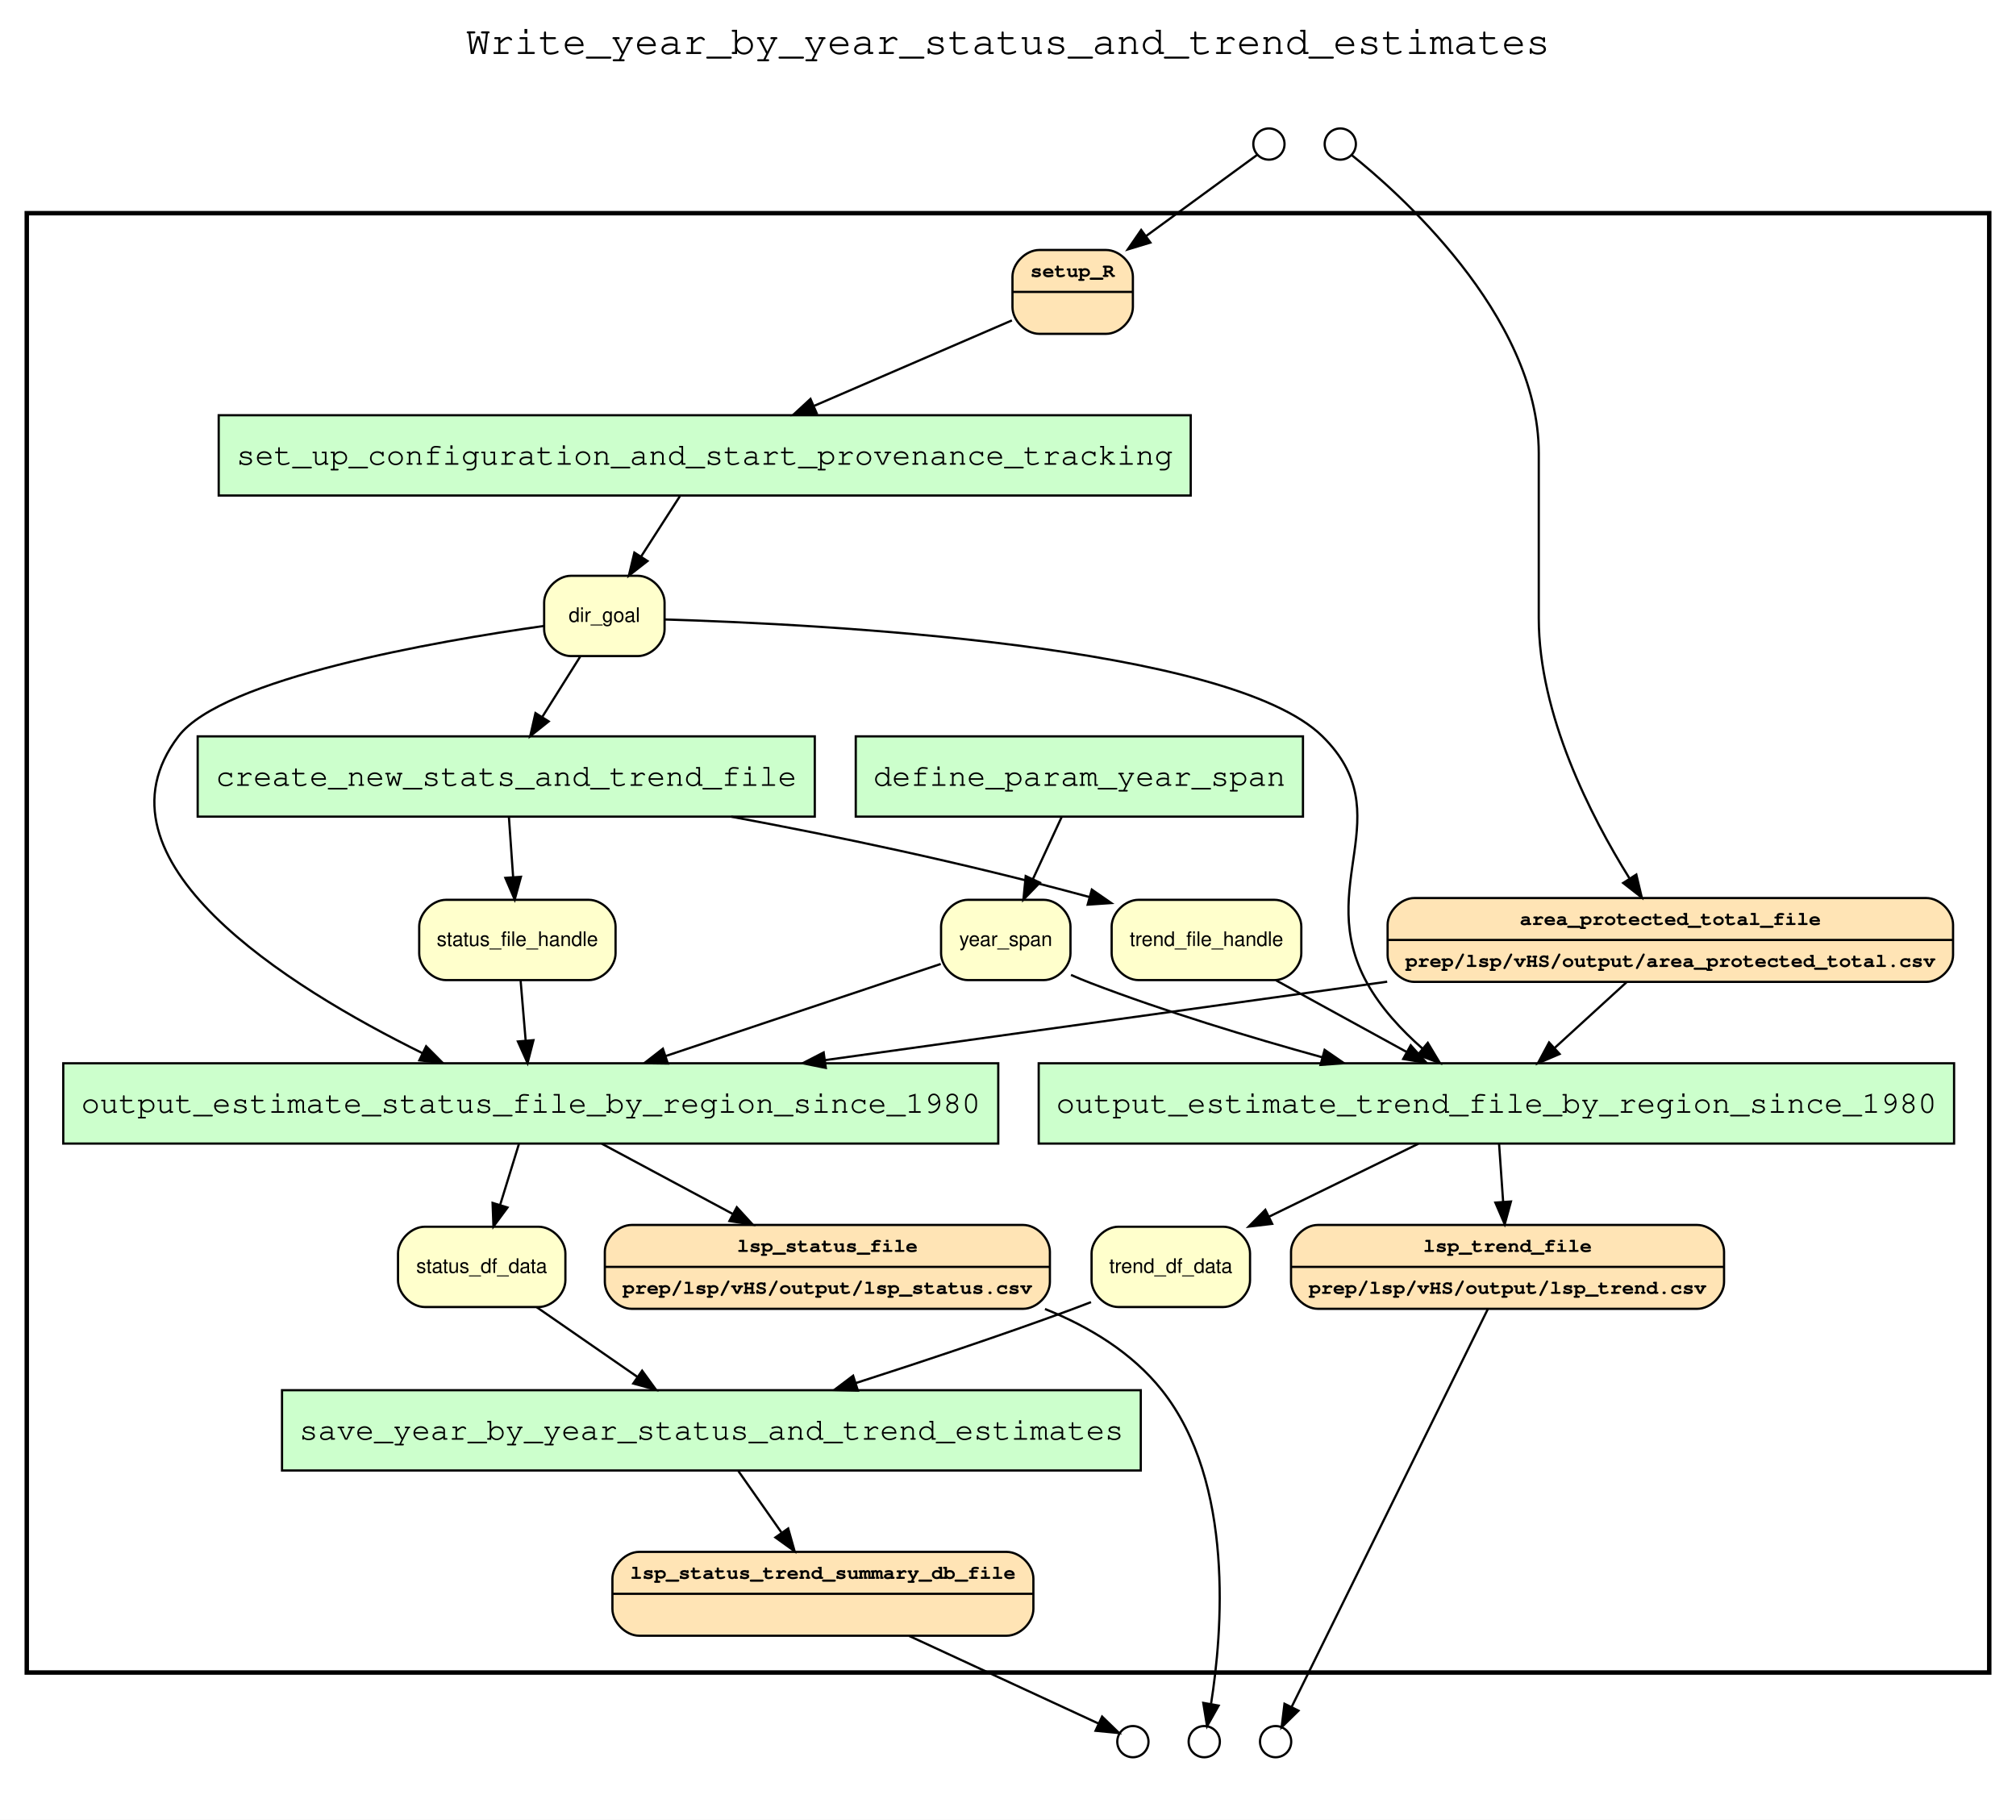
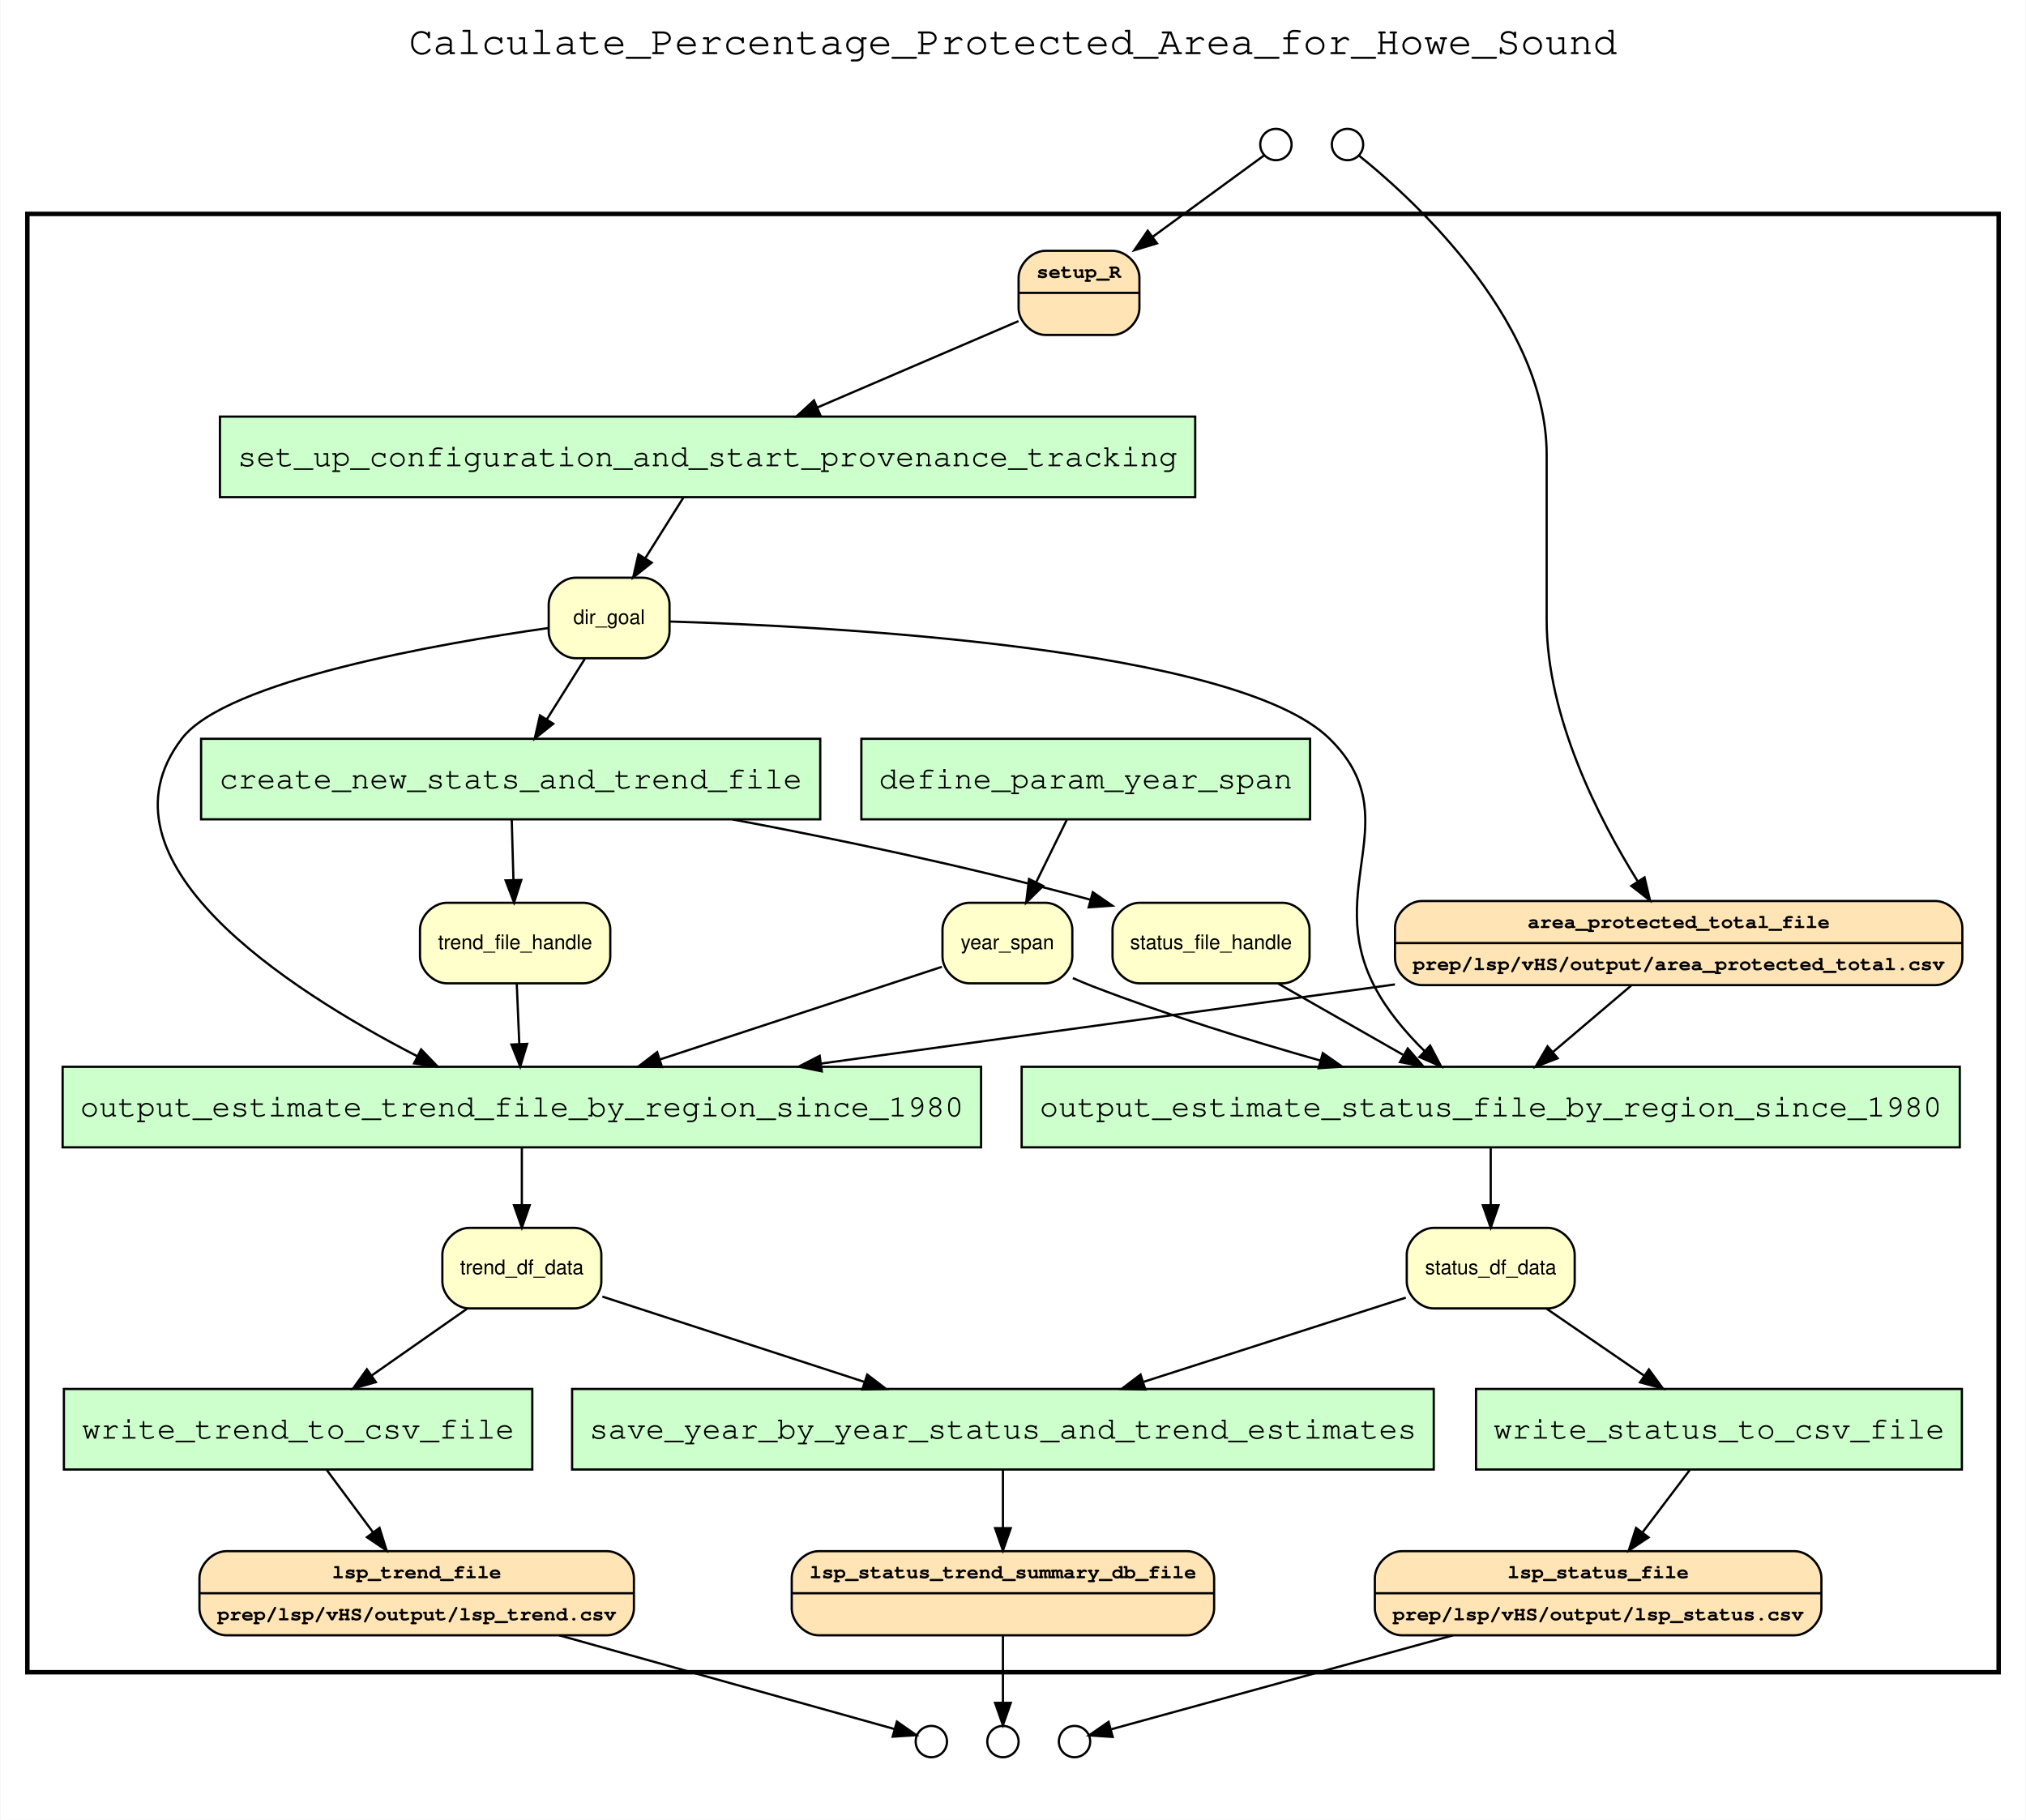
- <svg xmlns="http://www.w3.org/2000/svg" width="904pt" height="816pt" viewBox="0.00 0.00 904.00 816.00">
-   <g id="graph0" class="graph" transform="scale(1 1) rotate(0) translate(4 812)">
-     <polygon fill="white" stroke="none" points="-4,4 -4,-812 900,-812 900,4 -4,4" />
-     <text text-anchor="middle" x="448" y="-787.8" font-family="Courier,monospace" font-size="18.00">Write_year_by_year_status_and_trend_estimates</text>
+ <svg xmlns="http://www.w3.org/2000/svg" width="905pt" height="813pt" viewBox="0.00 0.00 905.00 813.40">
+   <g id="graph0" class="graph" transform="scale(1 1) rotate(0) translate(4 809.4)">
+     <polygon fill="white" stroke="none" points="-4,4 -4,-809.4 901,-809.4 901,4 -4,4" />
+     <text text-anchor="middle" x="448.5" y="-785.2" font-family="Courier,monospace" font-size="18.00">Calculate_Percentage_Protected_Area_for_Howe_Sound</text>
    <g id="clust1" class="cluster">
-       <polygon fill="none" stroke="black" stroke-width="2" points="8,-62 8,-716.4 888,-716.4 888,-62 8,-62" />
+       <polygon fill="none" stroke="black" stroke-width="2" points="8,-62 8,-713.8 889,-713.8 889,-62 8,-62" />
    </g>
    <g id="clust2" class="cluster">
-       <polygon fill="none" stroke="white" stroke-width="2" points="16,-70 16,-708.4 880,-708.4 880,-70 16,-70" />
+       <polygon fill="none" stroke="white" stroke-width="2" points="16,-70 16,-705.8 881,-705.8 881,-70 16,-70" />
    </g>
    <g id="clust3" class="cluster">
-       <polygon fill="none" stroke="white" stroke-width="2" points="542,-724.4 542,-770.4 620,-770.4 620,-724.4 542,-724.4" />
+       <polygon fill="none" stroke="white" stroke-width="2" points="543,-721.8 543,-767.8 621,-767.8 621,-721.8 543,-721.8" />
    </g>
    <g id="clust4" class="cluster">
-       <polygon fill="none" stroke="white" stroke-width="2" points="550,-732.4 550,-762.4 612,-762.4 612,-732.4 550,-732.4" />
+       <polygon fill="none" stroke="white" stroke-width="2" points="551,-729.8 551,-759.8 613,-759.8 613,-729.8 551,-729.8" />
    </g>
    <g id="clust5" class="cluster">
-       <polygon fill="none" stroke="white" stroke-width="2" points="481,-8 481,-54 591,-54 591,-8 481,-8" />
+       <polygon fill="none" stroke="white" stroke-width="2" points="389,-8 389,-54 499,-54 499,-8 389,-8" />
    </g>
    <g id="clust6" class="cluster">
-       <polygon fill="none" stroke="white" stroke-width="2" points="489,-16 489,-46 583,-46 583,-16 489,-16" />
+       <polygon fill="none" stroke="white" stroke-width="2" points="397,-16 397,-46 491,-46 491,-16 397,-16" />
    </g>
    <g id="node1" class="node">
-       <polygon fill="#ccffcc" stroke="black" points="529.93,-625.8 94.07,-625.8 94.07,-589.8 529.93,-589.8 529.93,-625.8" />
-       <text text-anchor="middle" x="312" y="-603.6" font-family="Courier,monospace" font-size="14.00">set_up_configuration_and_start_provenance_tracking</text>
+       <polygon fill="#ccffcc" stroke="black" points="529.93,-623.2 94.07,-623.2 94.07,-587.2 529.93,-587.2 529.93,-623.2" />
+       <text text-anchor="middle" x="312" y="-601" font-family="Courier,monospace" font-size="14.00">set_up_configuration_and_start_provenance_tracking</text>
+     </g>
+     <g id="node11" class="node">
+       <path fill="#ffffcc" stroke="black" d="M283,-551.2C283,-551.2 253,-551.2 253,-551.2 247,-551.2 241,-545.2 241,-539.2 241,-539.2 241,-527.2 241,-527.2 241,-521.2 247,-515.2 253,-515.2 253,-515.2 283,-515.2 283,-515.2 289,-515.2 295,-521.2 295,-527.2 295,-527.2 295,-539.2 295,-539.2 295,-545.2 289,-551.2 283,-551.2" />
+       <text text-anchor="middle" x="268" y="-530.5" font-family="Helvetica,sans-Serif" font-size="9.00">dir_goal</text>
+     </g>
+     <g id="edge15" class="edge">
+       <path fill="none" stroke="black" d="M301.124,-586.897C296.008,-578.759 289.805,-568.889 284.155,-559.901" />
+       <polygon fill="black" stroke="black" points="287.036,-557.908 278.751,-551.304 281.11,-561.633 287.036,-557.908" />
+     </g>
+     <g id="node2" class="node">
+       <polygon fill="#ccffcc" stroke="black" points="362.357,-479.2 85.643,-479.2 85.643,-443.2 362.357,-443.2 362.357,-479.2" />
+       <text text-anchor="middle" x="224" y="-457" font-family="Courier,monospace" font-size="14.00">create_new_stats_and_trend_file</text>
+     </g>
+     <g id="node12" class="node">
+       <path fill="#ffffcc" stroke="black" d="M569.027,-405.9C569.027,-405.9 504.973,-405.9 504.973,-405.9 498.973,-405.9 492.973,-399.9 492.973,-393.9 492.973,-393.9 492.973,-381.9 492.973,-381.9 492.973,-375.9 498.973,-369.9 504.973,-369.9 504.973,-369.9 569.027,-369.9 569.027,-369.9 575.027,-369.9 581.027,-375.9 581.027,-381.9 581.027,-381.9 581.027,-393.9 581.027,-393.9 581.027,-399.9 575.027,-405.9 569.027,-405.9" />
+       <text text-anchor="middle" x="537" y="-385.2" font-family="Helvetica,sans-Serif" font-size="9.00">status_file_handle</text>
+     </g>
+     <g id="edge16" class="edge">
+       <path fill="none" stroke="black" d="M323.182,-443.152C369.402,-434.448 425.209,-422.86 483.187,-407.259" />
+       <polygon fill="black" stroke="black" points="484.161,-410.622 492.889,-404.616 482.321,-403.868 484.161,-410.622" />
+     </g>
+     <g id="node13" class="node">
+       <path fill="#ffffcc" stroke="black" d="M256.524,-405.9C256.524,-405.9 195.476,-405.9 195.476,-405.9 189.476,-405.9 183.476,-399.9 183.476,-393.9 183.476,-393.9 183.476,-381.9 183.476,-381.9 183.476,-375.9 189.476,-369.9 195.476,-369.9 195.476,-369.9 256.524,-369.9 256.524,-369.9 262.524,-369.9 268.524,-375.9 268.524,-381.9 268.524,-381.9 268.524,-393.9 268.524,-393.9 268.524,-399.9 262.524,-405.9 256.524,-405.9" />
+       <text text-anchor="middle" x="226" y="-385.2" font-family="Helvetica,sans-Serif" font-size="9.00">trend_file_handle</text>
+     </g>
+     <g id="edge17" class="edge">
+       <path fill="none" stroke="black" d="M224.484,-442.94C224.71,-434.883 224.985,-425.1 225.237,-416.084" />
+       <polygon fill="black" stroke="black" points="228.738,-416.095 225.52,-406.001 221.741,-415.899 228.738,-416.095" />
+     </g>
+     <g id="node3" class="node">
+       <polygon fill="#ccffcc" stroke="black" points="581.269,-479.2 380.731,-479.2 380.731,-443.2 581.269,-443.2 581.269,-479.2" />
+       <text text-anchor="middle" x="481" y="-457" font-family="Courier,monospace" font-size="14.00">define_param_year_span</text>
+     </g>
+     <g id="node14" class="node">
+       <path fill="#ffffcc" stroke="black" d="M463.015,-405.9C463.015,-405.9 428.985,-405.9 428.985,-405.9 422.985,-405.9 416.985,-399.9 416.985,-393.9 416.985,-393.9 416.985,-381.9 416.985,-381.9 416.985,-375.9 422.985,-369.9 428.985,-369.9 428.985,-369.9 463.015,-369.9 463.015,-369.9 469.015,-369.9 475.015,-375.9 475.015,-381.9 475.015,-381.9 475.015,-393.9 475.015,-393.9 475.015,-399.9 469.015,-405.9 463.015,-405.9" />
+       <text text-anchor="middle" x="446" y="-385.2" font-family="Helvetica,sans-Serif" font-size="9.00">year_span</text>
+     </g>
+     <g id="edge18" class="edge">
+       <path fill="none" stroke="black" d="M472.527,-442.94C468.443,-434.62 463.456,-424.46 458.912,-415.204" />
+       <polygon fill="black" stroke="black" points="461.943,-413.435 454.395,-406.001 455.659,-416.52 461.943,-413.435" />
+     </g>
+     <g id="node4" class="node">
+       <polygon fill="#ccffcc" stroke="black" points="871.633,-332.6 452.367,-332.6 452.367,-296.6 871.633,-296.6 871.633,-332.6" />
+       <text text-anchor="middle" x="662" y="-310.4" font-family="Courier,monospace" font-size="14.00">output_estimate_status_file_by_region_since_1980</text>
+     </g>
+     <g id="node15" class="node">
+       <path fill="#ffffcc" stroke="black" d="M687.529,-260.6C687.529,-260.6 636.471,-260.6 636.471,-260.6 630.471,-260.6 624.471,-254.6 624.471,-248.6 624.471,-248.6 624.471,-236.6 624.471,-236.6 624.471,-230.6 630.471,-224.6 636.471,-224.6 636.471,-224.6 687.529,-224.6 687.529,-224.6 693.529,-224.6 699.529,-230.6 699.529,-236.6 699.529,-236.6 699.529,-248.6 699.529,-248.6 699.529,-254.6 693.529,-260.6 687.529,-260.6" />
+       <text text-anchor="middle" x="662" y="-239.9" font-family="Helvetica,sans-Serif" font-size="9.00">status_df_data</text>
+     </g>
+     <g id="edge19" class="edge">
+       <path fill="none" stroke="black" d="M662,-296.297C662,-288.583 662,-279.312 662,-270.712" />
+       <polygon fill="black" stroke="black" points="665.5,-270.704 662,-260.704 658.5,-270.704 665.5,-270.704" />
+     </g>
+     <g id="node5" class="node">
+       <polygon fill="#ccffcc" stroke="black" points="872.567,-188.6 655.433,-188.6 655.433,-152.6 872.567,-152.6 872.567,-188.6" />
+       <text text-anchor="middle" x="764" y="-166.4" font-family="Courier,monospace" font-size="14.00">write_status_to_csv_file</text>
+     </g>
+     <g id="node17" class="node">
+       <path fill="#ffe4b5" stroke="black" d="M622.215,-78.5C622.215,-78.5 797.785,-78.5 797.785,-78.5 803.785,-78.5 809.785,-84.5 809.785,-90.5 809.785,-90.5 809.785,-104.1 809.785,-104.1 809.785,-110.1 803.785,-116.1 797.785,-116.1 797.785,-116.1 622.215,-116.1 622.215,-116.1 616.215,-116.1 610.215,-110.1 610.215,-104.1 610.215,-104.1 610.215,-90.5 610.215,-90.5 610.215,-84.5 616.215,-78.5 622.215,-78.5" />
+       <text text-anchor="middle" x="710" y="-104" font-family="Courier,monospace" font-weight="bold" font-size="9.00">lsp_status_file</text>
+       <polyline fill="none" stroke="black" points="610.215,-97.3 809.785,-97.3 " />
+       <text text-anchor="start" x="618.215" y="-85.2" font-family="Courier,monospace" font-weight="bold" font-size="9.00">prep/lsp/vHS/output/lsp_status.csv</text>
+     </g>
+     <g id="edge20" class="edge">
+       <path fill="none" stroke="black" d="M750.928,-152.34C744.619,-144.01 736.913,-133.835 729.896,-124.57" />
+       <polygon fill="black" stroke="black" points="732.533,-122.254 723.705,-116.396 726.952,-126.481 732.533,-122.254" />
+     </g>
+     <g id="node6" class="node">
+       <polygon fill="#ccffcc" stroke="black" points="434.234,-332.6 23.766,-332.6 23.766,-296.6 434.234,-296.6 434.234,-332.6" />
+       <text text-anchor="middle" x="229" y="-310.4" font-family="Courier,monospace" font-size="14.00">output_estimate_trend_file_by_region_since_1980</text>
+     </g>
+     <g id="node16" class="node">
+       <path fill="#ffffcc" stroke="black" d="M252.529,-260.6C252.529,-260.6 205.471,-260.6 205.471,-260.6 199.471,-260.6 193.471,-254.6 193.471,-248.6 193.471,-248.6 193.471,-236.6 193.471,-236.6 193.471,-230.6 199.471,-224.6 205.471,-224.6 205.471,-224.6 252.529,-224.6 252.529,-224.6 258.529,-224.6 264.529,-230.6 264.529,-236.6 264.529,-236.6 264.529,-248.6 264.529,-248.6 264.529,-254.6 258.529,-260.6 252.529,-260.6" />
+       <text text-anchor="middle" x="229" y="-239.9" font-family="Helvetica,sans-Serif" font-size="9.00">trend_df_data</text>
+     </g>
+     <g id="edge21" class="edge">
+       <path fill="none" stroke="black" d="M229,-296.297C229,-288.583 229,-279.312 229,-270.712" />
+       <polygon fill="black" stroke="black" points="232.5,-270.704 229,-260.704 225.5,-270.704 232.5,-270.704" />
+     </g>
+     <g id="node7" class="node">
+       <polygon fill="#ccffcc" stroke="black" points="233.668,-188.6 24.332,-188.6 24.332,-152.6 233.668,-152.6 233.668,-188.6" />
+       <text text-anchor="middle" x="129" y="-166.4" font-family="Courier,monospace" font-size="14.00">write_trend_to_csv_file</text>
+     </g>
+     <g id="node18" class="node">
+       <path fill="#ffe4b5" stroke="black" d="M96.915,-78.5C96.915,-78.5 267.085,-78.5 267.085,-78.5 273.085,-78.5 279.085,-84.5 279.085,-90.5 279.085,-90.5 279.085,-104.1 279.085,-104.1 279.085,-110.1 273.085,-116.1 267.085,-116.1 267.085,-116.1 96.915,-116.1 96.915,-116.1 90.915,-116.1 84.915,-110.1 84.915,-104.1 84.915,-104.1 84.915,-90.5 84.915,-90.5 84.915,-84.5 90.915,-78.5 96.915,-78.5" />
+       <text text-anchor="middle" x="182" y="-104" font-family="Courier,monospace" font-weight="bold" font-size="9.00">lsp_trend_file</text>
+       <polyline fill="none" stroke="black" points="84.915,-97.3 279.085,-97.3 " />
+       <text text-anchor="start" x="92.915" y="-85.2" font-family="Courier,monospace" font-weight="bold" font-size="9.00">prep/lsp/vHS/output/lsp_trend.csv</text>
+     </g>
+     <g id="edge22" class="edge">
+       <path fill="none" stroke="black" d="M141.83,-152.34C148.022,-144.01 155.586,-133.835 162.473,-124.57" />
+       <polygon fill="black" stroke="black" points="165.392,-126.509 168.549,-116.396 159.774,-122.333 165.392,-126.509" />
+     </g>
+     <g id="node8" class="node">
+       <polygon fill="#ccffcc" stroke="black" points="636.539,-188.6 251.461,-188.6 251.461,-152.6 636.539,-152.6 636.539,-188.6" />
+       <text text-anchor="middle" x="444" y="-166.4" font-family="Courier,monospace" font-size="14.00">save_year_by_year_status_and_trend_estimates</text>
+     </g>
+     <g id="node19" class="node">
+       <path fill="#ffe4b5" stroke="black" d="M361.614,-78.5C361.614,-78.5 526.386,-78.5 526.386,-78.5 532.386,-78.5 538.386,-84.5 538.386,-90.5 538.386,-90.5 538.386,-104.1 538.386,-104.1 538.386,-110.1 532.386,-116.1 526.386,-116.1 526.386,-116.1 361.614,-116.1 361.614,-116.1 355.614,-116.1 349.614,-110.1 349.614,-104.1 349.614,-104.1 349.614,-90.5 349.614,-90.5 349.614,-84.5 355.614,-78.5 361.614,-78.5" />
+       <text text-anchor="middle" x="444" y="-104" font-family="Courier,monospace" font-weight="bold" font-size="9.00">lsp_status_trend_summary_db_file</text>
+       <polyline fill="none" stroke="black" points="349.614,-97.3 538.386,-97.3 " />
+       <text text-anchor="middle" x="444" y="-85.2" font-family="Courier,monospace" font-weight="bold" font-size="9.00"> </text>
+     </g>
+     <g id="edge23" class="edge">
+       <path fill="none" stroke="black" d="M444,-152.34C444,-144.605 444,-135.279 444,-126.568" />
+       <polygon fill="black" stroke="black" points="447.5,-126.396 444,-116.396 440.5,-126.396 447.5,-126.396" />
    </g>
    <g id="node9" class="node">
-       <path fill="#ffffcc" stroke="black" d="M282,-553.8C282,-553.8 252,-553.8 252,-553.8 246,-553.8 240,-547.8 240,-541.8 240,-541.8 240,-529.8 240,-529.8 240,-523.8 246,-517.8 252,-517.8 252,-517.8 282,-517.8 282,-517.8 288,-517.8 294,-523.8 294,-529.8 294,-529.8 294,-541.8 294,-541.8 294,-547.8 288,-553.8 282,-553.8" />
-       <text text-anchor="middle" x="267" y="-533.1" font-family="Helvetica,sans-Serif" font-size="9.00">dir_goal</text>
+       <path fill="#ffe4b5" stroke="black" d="M463,-659.7C463,-659.7 493,-659.7 493,-659.7 499,-659.7 505,-665.7 505,-671.7 505,-671.7 505,-685.3 505,-685.3 505,-691.3 499,-697.3 493,-697.3 493,-697.3 463,-697.3 463,-697.3 457,-697.3 451,-691.3 451,-685.3 451,-685.3 451,-671.7 451,-671.7 451,-665.7 457,-659.7 463,-659.7" />
+       <text text-anchor="middle" x="477.897" y="-685.2" font-family="Courier,monospace" font-weight="bold" font-size="9.00">setup_R</text>
+       <polyline fill="none" stroke="black" points="451,-678.5 504.794,-678.5 " />
+       <text text-anchor="middle" x="477.897" y="-666.4" font-family="Courier,monospace" font-weight="bold" font-size="9.00"> </text>
+     </g>
+     <g id="edge1" class="edge">
+       <path fill="none" stroke="black" d="M450.96,-665.886C426.67,-655.453 390.413,-639.88 361.024,-627.257" />
+       <polygon fill="black" stroke="black" points="362.317,-624.003 351.747,-623.272 359.554,-630.435 362.317,-624.003" />
+     </g>
+     <g id="node10" class="node">
+       <path fill="#ffe4b5" stroke="black" d="M631.22,-369.1C631.22,-369.1 860.78,-369.1 860.78,-369.1 866.78,-369.1 872.78,-375.1 872.78,-381.1 872.78,-381.1 872.78,-394.7 872.78,-394.7 872.78,-400.7 866.78,-406.7 860.78,-406.7 860.78,-406.7 631.22,-406.7 631.22,-406.7 625.22,-406.7 619.22,-400.7 619.22,-394.7 619.22,-394.7 619.22,-381.1 619.22,-381.1 619.22,-375.1 625.22,-369.1 631.22,-369.1" />
+       <text text-anchor="middle" x="746" y="-394.6" font-family="Courier,monospace" font-weight="bold" font-size="9.00">area_protected_total_file</text>
+       <polyline fill="none" stroke="black" points="619.22,-387.9 872.78,-387.9 " />
+       <text text-anchor="start" x="627.22" y="-375.8" font-family="Courier,monospace" font-weight="bold" font-size="9.00">prep/lsp/vHS/output/area_protected_total.csv</text>
+     </g>
+     <g id="edge9" class="edge">
+       <path fill="none" stroke="black" d="M724.803,-368.908C714.244,-359.945 701.337,-348.99 689.977,-339.347" />
+       <polygon fill="black" stroke="black" points="691.922,-336.407 682.033,-332.605 687.392,-341.744 691.922,-336.407" />
+     </g>
+     <g id="edge10" class="edge">
+       <path fill="none" stroke="black" d="M619.197,-369.412C541.358,-358.678 441.781,-344.945 362.704,-334.039" />
+       <polygon fill="black" stroke="black" points="363.058,-330.555 352.674,-332.656 362.102,-337.489 363.058,-330.555" />
+     </g>
+     <g id="edge2" class="edge">
+       <path fill="none" stroke="black" d="M257.124,-514.897C252.008,-506.759 245.805,-496.889 240.155,-487.901" />
+       <polygon fill="black" stroke="black" points="243.036,-485.908 234.751,-479.304 237.11,-489.633 243.036,-485.908" />
+     </g>
+     <g id="edge3" class="edge">
+       <path fill="none" stroke="black" d="M295.038,-531.617C364.808,-529.532 548.363,-520.186 590,-479.2 625.599,-444.158 587.049,-412.968 610,-368.6 615.543,-357.885 623.982,-347.921 632.46,-339.591" />
+       <polygon fill="black" stroke="black" points="634.913,-342.089 639.848,-332.714 630.144,-336.966 634.913,-342.089" />
+     </g>
+     <g id="edge4" class="edge">
+       <path fill="none" stroke="black" d="M240.784,-528.691C192.917,-521.901 96.838,-505.293 77,-479.2 35.572,-424.711 123.584,-367.566 182.2,-337.345" />
+       <polygon fill="black" stroke="black" points="183.985,-340.365 191.331,-332.731 180.828,-334.117 183.985,-340.365" />
+     </g>
+     <g id="edge5" class="edge">
+       <path fill="none" stroke="black" d="M566.941,-369.822C583.67,-360.279 604.718,-348.274 622.753,-337.987" />
+       <polygon fill="black" stroke="black" points="624.918,-340.781 631.87,-332.786 621.45,-334.7 624.918,-340.781" />
+     </g>
+     <g id="edge6" class="edge">
+       <path fill="none" stroke="black" d="M226.726,-369.64C227.065,-361.583 227.477,-351.8 227.856,-342.784" />
+       <polygon fill="black" stroke="black" points="231.357,-342.839 228.28,-332.701 224.363,-342.545 231.357,-342.839" />
+     </g>
+     <g id="edge7" class="edge">
+       <path fill="none" stroke="black" d="M475.254,-372.242C478.182,-370.948 481.132,-369.71 484,-368.6 516.84,-355.897 554.052,-344.387 585.931,-335.364" />
+       <polygon fill="black" stroke="black" points="586.956,-338.712 595.642,-332.645 585.069,-331.971 586.956,-338.712" />
+     </g>
+     <g id="edge8" class="edge">
+       <path fill="none" stroke="black" d="M416.734,-377.284C384.604,-366.727 332.091,-349.473 290.762,-335.893" />
+       <polygon fill="black" stroke="black" points="291.647,-332.5 281.055,-332.704 289.462,-339.15 291.647,-332.5" />
+     </g>
+     <g id="edge11" class="edge">
+       <path fill="none" stroke="black" d="M686.952,-224.476C700.042,-215.493 716.26,-204.363 730.436,-194.634" />
+       <polygon fill="black" stroke="black" points="732.687,-197.334 738.952,-188.79 728.726,-191.562 732.687,-197.334" />
+     </g>
+     <g id="edge12" class="edge">
+       <path fill="none" stroke="black" d="M624.027,-229.407C591.776,-219.051 544.832,-203.977 506.967,-191.819" />
+       <polygon fill="black" stroke="black" points="507.641,-188.359 497.05,-188.634 505.501,-195.024 507.641,-188.359" />
    </g>
    <g id="edge13" class="edge">
-       <path fill="none" stroke="black" d="M300.876,-589.497C295.645,-581.359 289.3,-571.489 283.522,-562.501" />
-       <polygon fill="black" stroke="black" points="286.347,-560.423 277.996,-553.904 280.459,-564.209 286.347,-560.423" />
-     </g>
-     <g id="node2" class="node">
-       <polygon fill="#ccffcc" stroke="black" points="361.357,-481.8 84.643,-481.8 84.643,-445.8 361.357,-445.8 361.357,-481.8" />
-       <text text-anchor="middle" x="223" y="-459.6" font-family="Courier,monospace" font-size="14.00">create_new_stats_and_trend_file</text>
-     </g>
-     <g id="node10" class="node">
-       <path fill="#ffffcc" stroke="black" d="M260.027,-408.5C260.027,-408.5 195.973,-408.5 195.973,-408.5 189.973,-408.5 183.973,-402.5 183.973,-396.5 183.973,-396.5 183.973,-384.5 183.973,-384.5 183.973,-378.5 189.973,-372.5 195.973,-372.5 195.973,-372.5 260.027,-372.5 260.027,-372.5 266.027,-372.5 272.027,-378.5 272.027,-384.5 272.027,-384.5 272.027,-396.5 272.027,-396.5 272.027,-402.5 266.027,-408.5 260.027,-408.5" />
-       <text text-anchor="middle" x="228" y="-387.8" font-family="Helvetica,sans-Serif" font-size="9.00">status_file_handle</text>
+       <path fill="none" stroke="black" d="M204.537,-224.476C191.704,-215.493 175.804,-204.363 161.906,-194.634" />
+       <polygon fill="black" stroke="black" points="163.756,-191.657 153.557,-188.79 159.742,-197.392 163.756,-191.657" />
    </g>
    <g id="edge14" class="edge">
-       <path fill="none" stroke="black" d="M224.21,-445.54C224.775,-437.483 225.461,-427.7 226.094,-418.684" />
-       <polygon fill="black" stroke="black" points="229.593,-418.821 226.801,-408.601 222.61,-418.331 229.593,-418.821" />
-     </g>
-     <g id="node11" class="node">
-       <path fill="#ffffcc" stroke="black" d="M567.524,-408.5C567.524,-408.5 506.476,-408.5 506.476,-408.5 500.476,-408.5 494.476,-402.5 494.476,-396.5 494.476,-396.5 494.476,-384.5 494.476,-384.5 494.476,-378.5 500.476,-372.5 506.476,-372.5 506.476,-372.5 567.524,-372.5 567.524,-372.5 573.524,-372.5 579.524,-378.5 579.524,-384.5 579.524,-384.5 579.524,-396.5 579.524,-396.5 579.524,-402.5 573.524,-408.5 567.524,-408.5" />
-       <text text-anchor="middle" x="537" y="-387.8" font-family="Helvetica,sans-Serif" font-size="9.00">trend_file_handle</text>
-     </g>
-     <g id="edge15" class="edge">
-       <path fill="none" stroke="black" d="M323.923,-445.772C370.341,-437.127 426.185,-425.586 484.534,-409.742" />
-       <polygon fill="black" stroke="black" points="485.587,-413.082 494.3,-407.055 483.73,-406.333 485.587,-413.082" />
-     </g>
-     <g id="node3" class="node">
-       <polygon fill="#ccffcc" stroke="black" points="580.269,-481.8 379.731,-481.8 379.731,-445.8 580.269,-445.8 580.269,-481.8" />
-       <text text-anchor="middle" x="480" y="-459.6" font-family="Courier,monospace" font-size="14.00">define_param_year_span</text>
-     </g>
-     <g id="node12" class="node">
-       <path fill="#ffffcc" stroke="black" d="M464.015,-408.5C464.015,-408.5 429.985,-408.5 429.985,-408.5 423.985,-408.5 417.985,-402.5 417.985,-396.5 417.985,-396.5 417.985,-384.5 417.985,-384.5 417.985,-378.5 423.985,-372.5 429.985,-372.5 429.985,-372.5 464.015,-372.5 464.015,-372.5 470.015,-372.5 476.015,-378.5 476.015,-384.5 476.015,-384.5 476.015,-396.5 476.015,-396.5 476.015,-402.5 470.015,-408.5 464.015,-408.5" />
-       <text text-anchor="middle" x="447" y="-387.8" font-family="Helvetica,sans-Serif" font-size="9.00">year_span</text>
-     </g>
-     <g id="edge16" class="edge">
-       <path fill="none" stroke="black" d="M472.012,-445.54C468.161,-437.22 463.458,-427.06 459.174,-417.804" />
-       <polygon fill="black" stroke="black" points="462.291,-416.206 454.915,-408.601 455.939,-419.146 462.291,-416.206" />
-     </g>
-     <g id="node4" class="node">
-       <polygon fill="#ccffcc" stroke="black" points="443.633,-335.2 24.367,-335.2 24.367,-299.2 443.633,-299.2 443.633,-335.2" />
-       <text text-anchor="middle" x="234" y="-313" font-family="Courier,monospace" font-size="14.00">output_estimate_status_file_by_region_since_1980</text>
-     </g>
-     <g id="node13" class="node">
-       <path fill="#ffffcc" stroke="black" d="M237.529,-261.9C237.529,-261.9 186.471,-261.9 186.471,-261.9 180.471,-261.9 174.471,-255.9 174.471,-249.9 174.471,-249.9 174.471,-237.9 174.471,-237.9 174.471,-231.9 180.471,-225.9 186.471,-225.9 186.471,-225.9 237.529,-225.9 237.529,-225.9 243.529,-225.9 249.529,-231.9 249.529,-237.9 249.529,-237.9 249.529,-249.9 249.529,-249.9 249.529,-255.9 243.529,-261.9 237.529,-261.9" />
-       <text text-anchor="middle" x="212" y="-241.2" font-family="Helvetica,sans-Serif" font-size="9.00">status_df_data</text>
-     </g>
-     <g id="edge18" class="edge">
-       <path fill="none" stroke="black" d="M228.674,-298.94C226.161,-290.795 223.104,-280.887 220.297,-271.79" />
-       <polygon fill="black" stroke="black" points="223.569,-270.524 217.277,-262.001 216.881,-272.588 223.569,-270.524" />
-     </g>
-     <g id="node15" class="node">
-       <path fill="#ffe4b5" stroke="black" d="M279.215,-225.1C279.215,-225.1 454.785,-225.1 454.785,-225.1 460.785,-225.1 466.785,-231.1 466.785,-237.1 466.785,-237.1 466.785,-250.7 466.785,-250.7 466.785,-256.7 460.785,-262.7 454.785,-262.7 454.785,-262.7 279.215,-262.7 279.215,-262.7 273.215,-262.7 267.215,-256.7 267.215,-250.7 267.215,-250.7 267.215,-237.1 267.215,-237.1 267.215,-231.1 273.215,-225.1 279.215,-225.1" />
-       <text text-anchor="middle" x="367" y="-250.6" font-family="Courier,monospace" font-weight="bold" font-size="9.00">lsp_status_file</text>
-       <polyline fill="none" stroke="black" points="267.215,-243.9 466.785,-243.9 " />
-       <text text-anchor="start" x="275.215" y="-231.8" font-family="Courier,monospace" font-weight="bold" font-size="9.00">prep/lsp/vHS/output/lsp_status.csv</text>
-     </g>
-     <g id="edge17" class="edge">
-       <path fill="none" stroke="black" d="M265.857,-299.122C283.424,-289.704 305.466,-277.888 324.486,-267.691" />
-       <polygon fill="black" stroke="black" points="326.387,-270.643 333.547,-262.834 323.08,-264.474 326.387,-270.643" />
-     </g>
-     <g id="node5" class="node">
-       <polygon fill="#ccffcc" stroke="black" points="872.234,-335.2 461.766,-335.2 461.766,-299.2 872.234,-299.2 872.234,-335.2" />
-       <text text-anchor="middle" x="667" y="-313" font-family="Courier,monospace" font-size="14.00">output_estimate_trend_file_by_region_since_1980</text>
-     </g>
-     <g id="node14" class="node">
-       <path fill="#ffffcc" stroke="black" d="M544.529,-261.9C544.529,-261.9 497.471,-261.9 497.471,-261.9 491.471,-261.9 485.471,-255.9 485.471,-249.9 485.471,-249.9 485.471,-237.9 485.471,-237.9 485.471,-231.9 491.471,-225.9 497.471,-225.9 497.471,-225.9 544.529,-225.9 544.529,-225.9 550.529,-225.9 556.529,-231.9 556.529,-237.9 556.529,-237.9 556.529,-249.9 556.529,-249.9 556.529,-255.9 550.529,-261.9 544.529,-261.9" />
-       <text text-anchor="middle" x="521" y="-241.2" font-family="Helvetica,sans-Serif" font-size="9.00">trend_df_data</text>
-     </g>
-     <g id="edge20" class="edge">
-       <path fill="none" stroke="black" d="M632.029,-299.122C611.968,-289.325 586.589,-276.931 565.161,-266.466" />
-       <polygon fill="black" stroke="black" points="566.46,-263.205 555.938,-261.962 563.388,-269.495 566.46,-263.205" />
-     </g>
-     <g id="node16" class="node">
-       <path fill="#ffe4b5" stroke="black" d="M586.915,-225.1C586.915,-225.1 757.085,-225.1 757.085,-225.1 763.085,-225.1 769.085,-231.1 769.085,-237.1 769.085,-237.1 769.085,-250.7 769.085,-250.7 769.085,-256.7 763.085,-262.7 757.085,-262.7 757.085,-262.7 586.915,-262.7 586.915,-262.7 580.915,-262.7 574.915,-256.7 574.915,-250.7 574.915,-250.7 574.915,-237.1 574.915,-237.1 574.915,-231.1 580.915,-225.1 586.915,-225.1" />
-       <text text-anchor="middle" x="672" y="-250.6" font-family="Courier,monospace" font-weight="bold" font-size="9.00">lsp_trend_file</text>
-       <polyline fill="none" stroke="black" points="574.915,-243.9 769.085,-243.9 " />
-       <text text-anchor="start" x="582.915" y="-231.8" font-family="Courier,monospace" font-weight="bold" font-size="9.00">prep/lsp/vHS/output/lsp_trend.csv</text>
-     </g>
-     <g id="edge19" class="edge">
-       <path fill="none" stroke="black" d="M668.21,-298.94C668.753,-291.205 669.407,-281.879 670.018,-273.168" />
-       <polygon fill="black" stroke="black" points="673.523,-273.216 670.731,-262.996 666.54,-272.726 673.523,-273.216" />
-     </g>
-     <g id="node6" class="node">
-       <polygon fill="#ccffcc" stroke="black" points="507.539,-188.6 122.461,-188.6 122.461,-152.6 507.539,-152.6 507.539,-188.6" />
-       <text text-anchor="middle" x="315" y="-166.4" font-family="Courier,monospace" font-size="14.00">save_year_by_year_status_and_trend_estimates</text>
-     </g>
-     <g id="node17" class="node">
-       <path fill="#ffe4b5" stroke="black" d="M282.614,-78.5C282.614,-78.5 447.386,-78.5 447.386,-78.5 453.386,-78.5 459.386,-84.5 459.386,-90.5 459.386,-90.5 459.386,-104.1 459.386,-104.1 459.386,-110.1 453.386,-116.1 447.386,-116.1 447.386,-116.1 282.614,-116.1 282.614,-116.1 276.614,-116.1 270.614,-110.1 270.614,-104.1 270.614,-104.1 270.614,-90.5 270.614,-90.5 270.614,-84.5 276.614,-78.5 282.614,-78.5" />
-       <text text-anchor="middle" x="365" y="-104" font-family="Courier,monospace" font-weight="bold" font-size="9.00">lsp_status_trend_summary_db_file</text>
-       <polyline fill="none" stroke="black" points="270.614,-97.3 459.386,-97.3 " />
-       <text text-anchor="middle" x="365" y="-85.2" font-family="Courier,monospace" font-weight="bold" font-size="9.00"> </text>
-     </g>
-     <g id="edge21" class="edge">
-       <path fill="none" stroke="black" d="M327.104,-152.34C332.886,-144.095 339.935,-134.042 346.379,-124.854" />
-       <polygon fill="black" stroke="black" points="349.434,-126.593 352.31,-116.396 343.703,-122.574 349.434,-126.593" />
-     </g>
-     <g id="node7" class="node">
-       <path fill="#ffe4b5" stroke="black" d="M462,-662.3C462,-662.3 492,-662.3 492,-662.3 498,-662.3 504,-668.3 504,-674.3 504,-674.3 504,-687.9 504,-687.9 504,-693.9 498,-699.9 492,-699.9 492,-699.9 462,-699.9 462,-699.9 456,-699.9 450,-693.9 450,-687.9 450,-687.9 450,-674.3 450,-674.3 450,-668.3 456,-662.3 462,-662.3" />
-       <text text-anchor="middle" x="476.897" y="-687.8" font-family="Courier,monospace" font-weight="bold" font-size="9.00">setup_R</text>
-       <polyline fill="none" stroke="black" points="450,-681.1 503.794,-681.1 " />
-       <text text-anchor="middle" x="476.897" y="-669" font-family="Courier,monospace" font-weight="bold" font-size="9.00"> </text>
-     </g>
-     <g id="edge1" class="edge">
-       <path fill="none" stroke="black" d="M449.754,-668.326C425.741,-657.95 390.169,-642.579 361.189,-630.056" />
-       <polygon fill="black" stroke="black" points="362.208,-626.683 351.64,-625.929 359.431,-633.109 362.208,-626.683" />
-     </g>
-     <g id="node8" class="node">
-       <path fill="#ffe4b5" stroke="black" d="M630.22,-371.7C630.22,-371.7 859.78,-371.7 859.78,-371.7 865.78,-371.7 871.78,-377.7 871.78,-383.7 871.78,-383.7 871.78,-397.3 871.78,-397.3 871.78,-403.3 865.78,-409.3 859.78,-409.3 859.78,-409.3 630.22,-409.3 630.22,-409.3 624.22,-409.3 618.22,-403.3 618.22,-397.3 618.22,-397.3 618.22,-383.7 618.22,-383.7 618.22,-377.7 624.22,-371.7 630.22,-371.7" />
-       <text text-anchor="middle" x="745" y="-397.2" font-family="Courier,monospace" font-weight="bold" font-size="9.00">area_protected_total_file</text>
-       <polyline fill="none" stroke="black" points="618.22,-390.5 871.78,-390.5 " />
-       <text text-anchor="start" x="626.22" y="-378.4" font-family="Courier,monospace" font-weight="bold" font-size="9.00">prep/lsp/vHS/output/area_protected_total.csv</text>
-     </g>
-     <g id="edge9" class="edge">
-       <path fill="none" stroke="black" d="M618.029,-371.784C541.367,-361.087 443.832,-347.478 366.241,-336.652" />
-       <polygon fill="black" stroke="black" points="366.302,-333.126 355.914,-335.211 365.334,-340.059 366.302,-333.126" />
-     </g>
-     <g id="edge10" class="edge">
-       <path fill="none" stroke="black" d="M725.317,-371.508C715.607,-362.632 703.76,-351.802 693.286,-342.228" />
-       <polygon fill="black" stroke="black" points="695.345,-339.368 685.602,-335.205 690.622,-344.535 695.345,-339.368" />
-     </g>
-     <g id="edge2" class="edge">
-       <path fill="none" stroke="black" d="M256.124,-517.497C251.008,-509.359 244.805,-499.489 239.155,-490.501" />
-       <polygon fill="black" stroke="black" points="242.036,-488.508 233.751,-481.904 236.11,-492.233 242.036,-488.508" />
-     </g>
-     <g id="edge3" class="edge">
-       <path fill="none" stroke="black" d="M239.784,-531.291C191.917,-524.501 95.838,-507.893 76,-481.8 33.833,-426.339 124.847,-369.613 185.489,-339.711" />
-       <polygon fill="black" stroke="black" points="187.086,-342.827 194.565,-335.322 184.039,-336.525 187.086,-342.827" />
-     </g>
-     <g id="edge4" class="edge">
-       <path fill="none" stroke="black" d="M294.038,-534.217C363.808,-532.132 547.363,-522.786 589,-481.8 624.599,-446.758 584.848,-414.926 609,-371.2 615.131,-360.1 624.459,-350.072 633.852,-341.801" />
-       <polygon fill="black" stroke="black" points="636.239,-344.368 641.69,-335.283 631.763,-338.987 636.239,-344.368" />
-     </g>
-     <g id="edge5" class="edge">
-       <path fill="none" stroke="black" d="M229.452,-372.24C230.13,-364.183 230.954,-354.4 231.712,-345.384" />
-       <polygon fill="black" stroke="black" points="235.21,-345.559 232.561,-335.301 228.235,-344.972 235.21,-345.559" />
-     </g>
-     <g id="edge6" class="edge">
-       <path fill="none" stroke="black" d="M568.138,-372.422C585.697,-362.792 607.829,-350.653 626.698,-340.304" />
-       <polygon fill="black" stroke="black" points="628.581,-343.264 635.665,-335.386 625.214,-337.126 628.581,-343.264" />
-     </g>
-     <g id="edge7" class="edge">
-       <path fill="none" stroke="black" d="M417.83,-379.736C386.186,-369.143 334.78,-351.935 294.363,-338.406" />
-       <polygon fill="black" stroke="black" points="295.465,-335.084 284.871,-335.229 293.243,-341.722 295.465,-335.084" />
-     </g>
-     <g id="edge8" class="edge">
-       <path fill="none" stroke="black" d="M476.247,-374.824C479.176,-373.533 482.128,-372.301 485,-371.2 518.418,-358.389 556.287,-346.898 588.795,-337.917" />
-       <polygon fill="black" stroke="black" points="589.976,-341.223 598.701,-335.212 588.132,-334.47 589.976,-341.223" />
-     </g>
-     <g id="edge11" class="edge">
-       <path fill="none" stroke="black" d="M236.671,-225.822C250.203,-216.454 267.164,-204.713 281.84,-194.555" />
-       <polygon fill="black" stroke="black" points="283.943,-197.355 290.173,-188.786 279.959,-191.6 283.943,-197.355" />
-     </g>
-     <g id="edge12" class="edge">
-       <path fill="none" stroke="black" d="M485.224,-228.095C482.115,-226.886 479.008,-225.705 476,-224.6 444.608,-213.065 409.357,-201.326 379.86,-191.838" />
-       <polygon fill="black" stroke="black" points="380.682,-188.426 370.091,-188.71 378.548,-195.093 380.682,-188.426" />
+       <path fill="none" stroke="black" d="M264.986,-229.884C296.809,-219.523 343.935,-204.179 381.847,-191.836" />
+       <polygon fill="black" stroke="black" points="383.347,-195.028 391.772,-188.604 381.18,-188.372 383.347,-195.028" />
+     </g>
+     <g id="node24" class="node">
+       <ellipse fill="none" stroke="black" cx="476" cy="-31" rx="7" ry="7" />
+     </g>
+     <g id="edge28" class="edge">
+       <path fill="none" stroke="black" d="M645.129,-78.474C593.077,-64.171 523.723,-45.114 492.484,-36.529" />
+       <polygon fill="black" stroke="black" points="493.063,-33.059 482.493,-33.784 491.208,-39.809 493.063,-33.059" />
+     </g>
+     <g id="node23" class="node">
+       <ellipse fill="none" stroke="black" cx="412" cy="-31" rx="7" ry="7" />
+     </g>
+     <g id="edge27" class="edge">
+       <path fill="none" stroke="black" d="M245.762,-78.474C296.688,-64.237 364.464,-45.289 395.371,-36.649" />
+       <polygon fill="black" stroke="black" points="396.611,-39.937 405.299,-33.873 394.726,-33.195 396.611,-39.937" />
    </g>
    <g id="node22" class="node">
-       <ellipse fill="none" stroke="black" cx="536" cy="-31" rx="7" ry="7" />
+       <ellipse fill="none" stroke="black" cx="444" cy="-31" rx="7" ry="7" />
    </g>
    <g id="edge26" class="edge">
-       <path fill="none" stroke="black" d="M464.59,-225.014C484.616,-216.999 503.636,-205.396 517,-188.6 549.968,-147.167 543.976,-78.998 539.068,-48.108" />
-       <polygon fill="black" stroke="black" points="542.455,-47.163 537.264,-37.927 535.563,-48.384 542.455,-47.163" />
+       <path fill="none" stroke="black" d="M444,-78.389C444,-68.983 444,-57.539 444,-48.371" />
+       <polygon fill="black" stroke="black" points="447.5,-48.301 444,-38.301 440.5,-48.301 447.5,-48.301" />
+     </g>
+     <g id="node20" class="node">
+       <ellipse fill="none" stroke="black" cx="566" cy="-744.8" rx="7" ry="7" />
+     </g>
+     <g id="edge24" class="edge">
+       <path fill="none" stroke="black" d="M560.759,-739.97C551.068,-732.89 529.639,-717.231 511.014,-703.623" />
+       <polygon fill="black" stroke="black" points="512.846,-700.627 502.707,-697.553 508.716,-706.279 512.846,-700.627" />
    </g>
    <g id="node21" class="node">
-       <ellipse fill="none" stroke="black" cx="568" cy="-31" rx="7" ry="7" />
+       <ellipse fill="none" stroke="black" cx="598" cy="-744.8" rx="7" ry="7" />
    </g>
    <g id="edge25" class="edge">
-       <path fill="none" stroke="black" d="M663.133,-224.919C642.925,-183.939 593.773,-84.264 575.236,-46.673" />
-       <polygon fill="black" stroke="black" points="578.26,-44.893 570.698,-37.472 571.982,-47.989 578.26,-44.893" />
-     </g>
-     <g id="node20" class="node">
-       <ellipse fill="none" stroke="black" cx="504" cy="-31" rx="7" ry="7" />
-     </g>
-     <g id="edge24" class="edge">
-       <path fill="none" stroke="black" d="M403.719,-78.389C431.773,-65.411 468.213,-48.555 488.546,-39.149" />
-       <polygon fill="black" stroke="black" points="490.199,-42.241 497.806,-34.865 487.26,-35.887 490.199,-42.241" />
-     </g>
-     <g id="node18" class="node">
-       <ellipse fill="none" stroke="black" cx="565" cy="-747.4" rx="7" ry="7" />
-     </g>
-     <g id="edge22" class="edge">
-       <path fill="none" stroke="black" d="M559.759,-742.57C550.068,-735.49 528.639,-719.831 510.014,-706.223" />
-       <polygon fill="black" stroke="black" points="511.846,-703.227 501.707,-700.153 507.716,-708.879 511.846,-703.227" />
-     </g>
-     <g id="node19" class="node">
-       <ellipse fill="none" stroke="black" cx="597" cy="-747.4" rx="7" ry="7" />
-     </g>
-     <g id="edge23" class="edge">
-       <path fill="none" stroke="black" d="M602.04,-742.512C620.867,-727.51 686,-671.106 686,-608.8 686,-608.8 686,-608.8 686,-534.8 686,-491.532 709.284,-446.074 726.597,-418.253" />
-       <polygon fill="black" stroke="black" points="729.744,-419.83 732.198,-409.523 723.852,-416.05 729.744,-419.83" />
+       <path fill="none" stroke="black" d="M603.04,-739.912C621.867,-724.91 687,-668.506 687,-606.2 687,-606.2 687,-606.2 687,-532.2 687,-488.932 710.284,-443.474 727.597,-415.653" />
+       <polygon fill="black" stroke="black" points="730.744,-417.23 733.198,-406.923 724.852,-413.45 730.744,-417.23" />
    </g>
  </g>
</svg>
